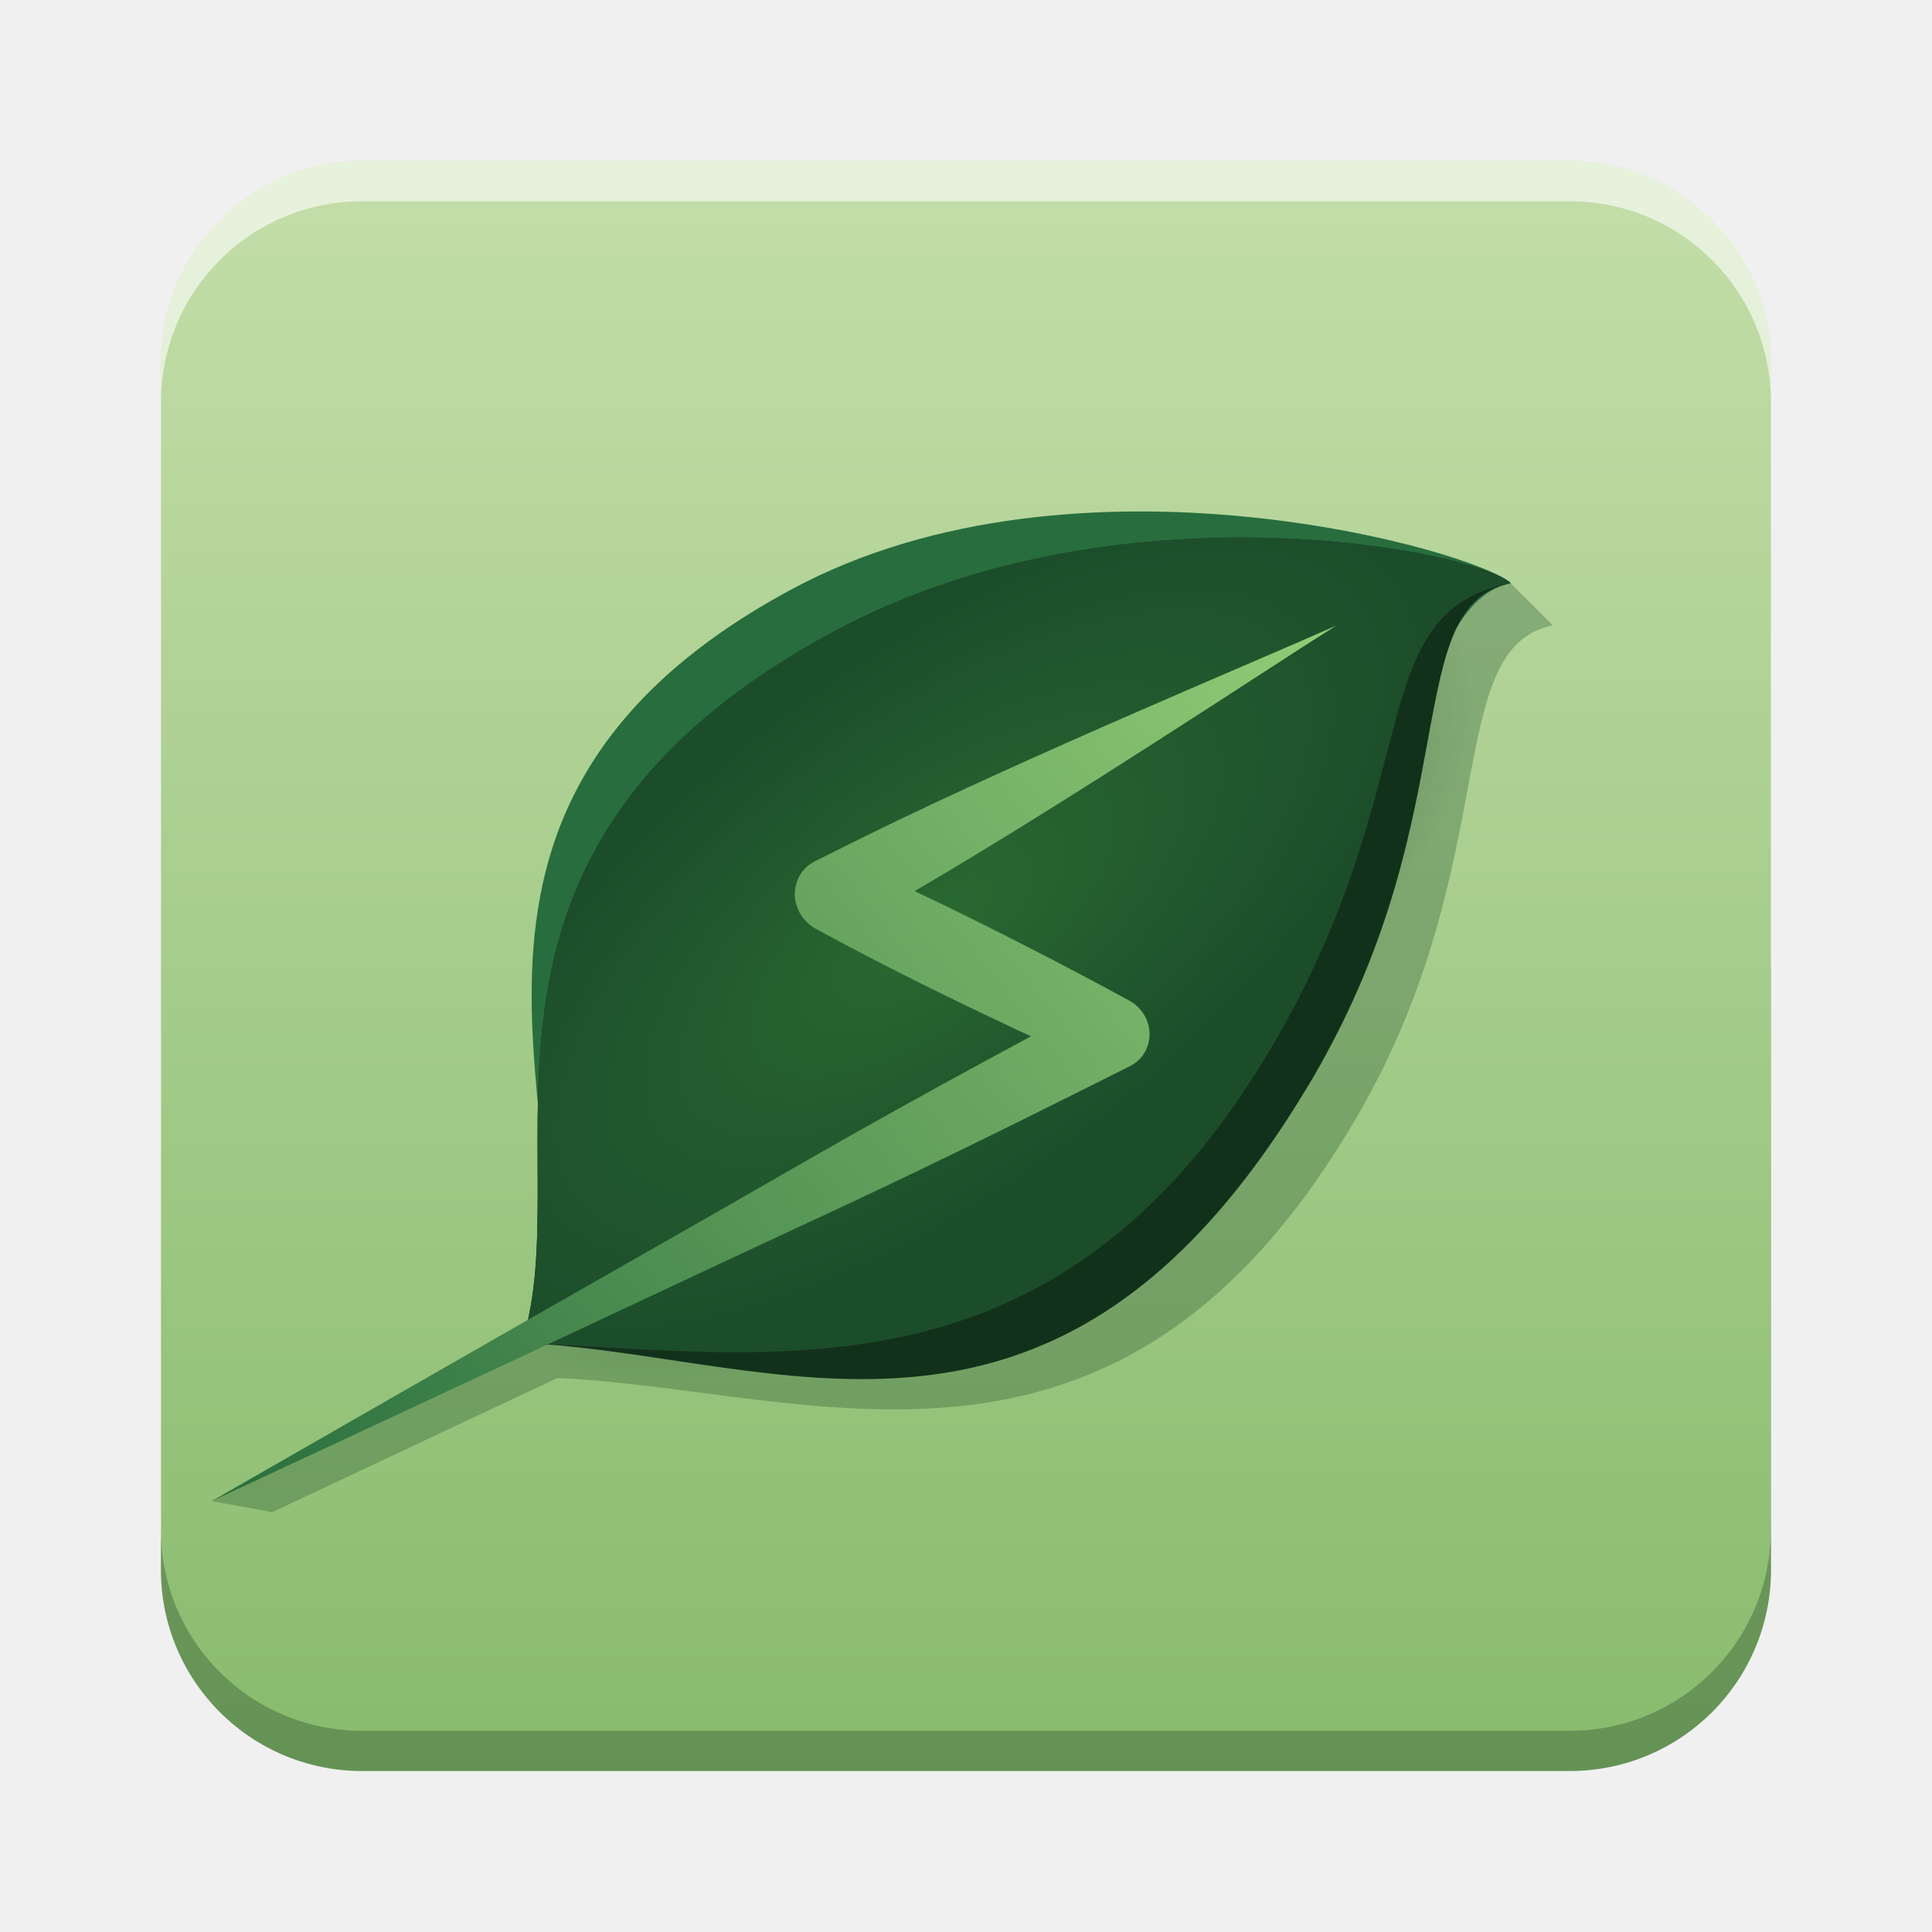
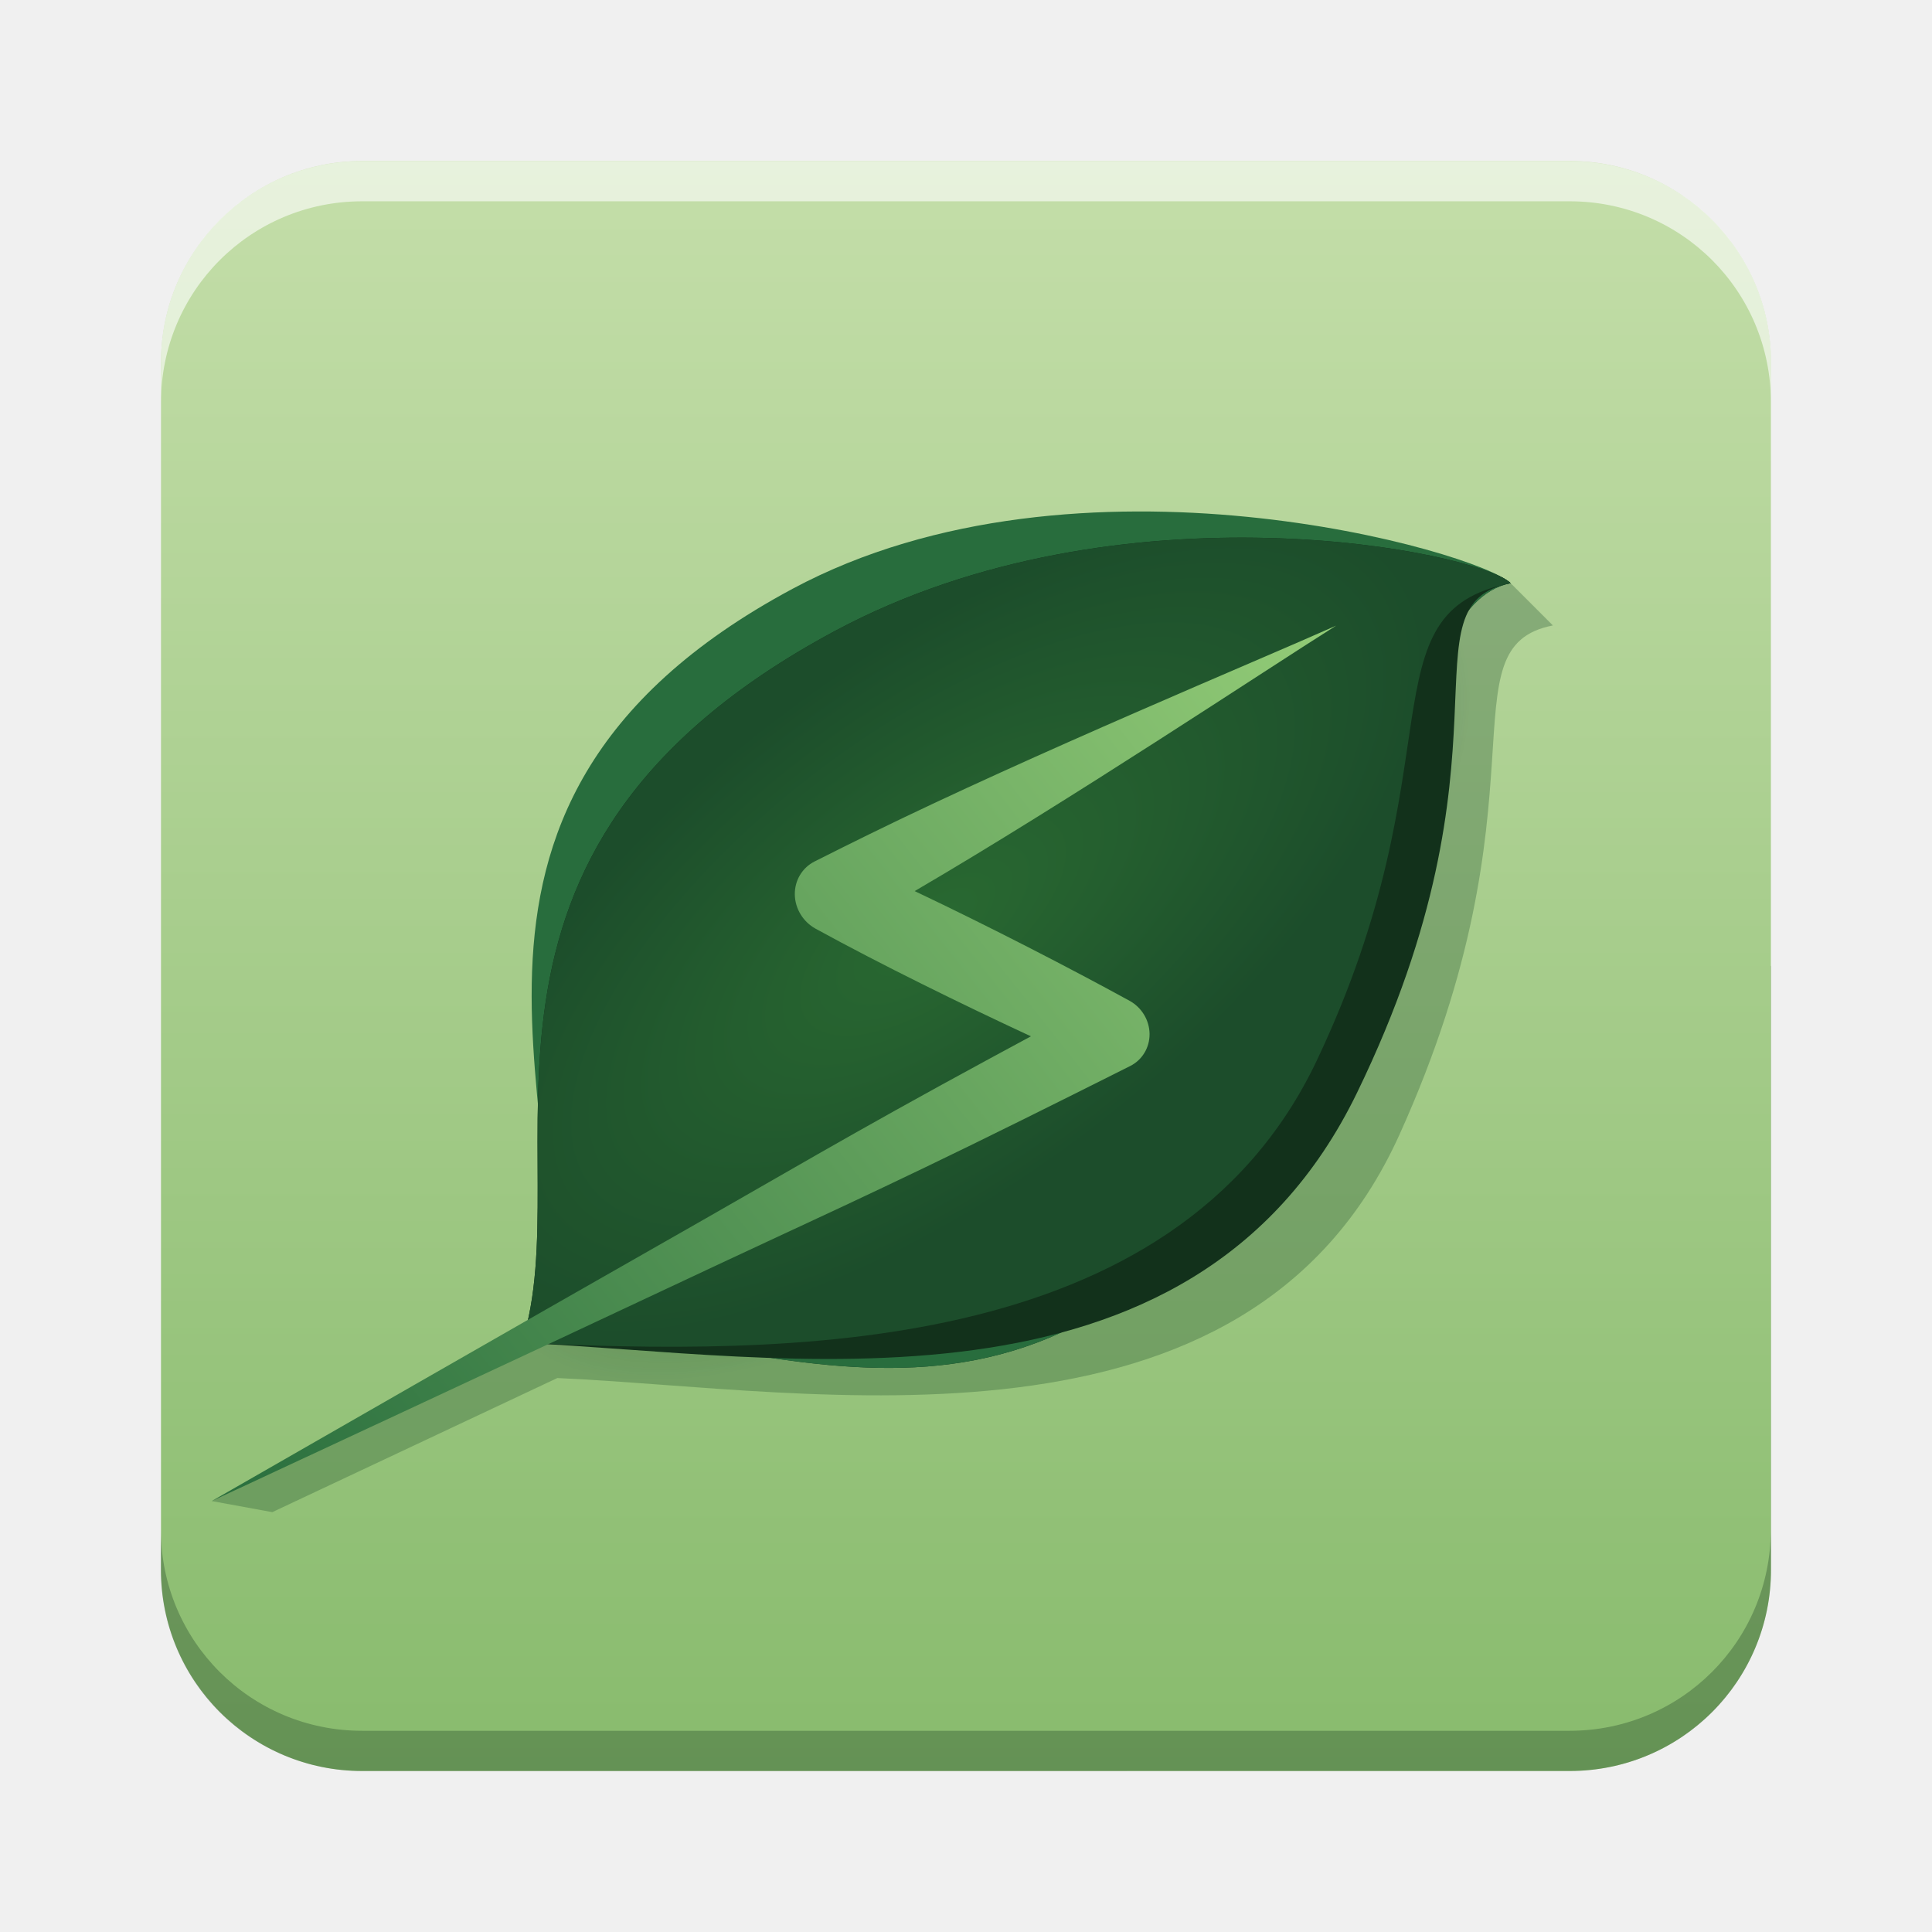
- <svg xmlns="http://www.w3.org/2000/svg" version="1.1" viewBox="0 0 48 48" xml:space="preserve">
-   <defs>
+ <svg xmlns="http://www.w3.org/2000/svg" version="1.1" viewBox="0 0 48 48" xml:space="preserve" id="svg51">
+   <defs id="defs27">
    <linearGradient id="j" x1="6.615" x2="6.615" y1="1.059" y2="11.642" gradientTransform="matrix(3.7795 0 0 3.7795 .0013289 .0013308)" gradientUnits="userSpaceOnUse">
-       <stop stop-color="#c4dea9" offset="0" />
-       <stop stop-color="#88bb6d" offset="1" />
+       <stop stop-color="#c4dea9" offset="0" id="stop2" />
+       <stop stop-color="#88bb6d" offset="1" id="stop4" />
    </linearGradient>
    <radialGradient id="radialGradient15962" cx="24.105" cy="20.842" r="11.582" gradientTransform="matrix(1.005 -.7645 .34092 .44818 -8.149 32.061)" gradientUnits="userSpaceOnUse">
-       <stop stop-color="#296931" offset="0" />
-       <stop stop-color="#112f1a" offset="1" />
+       <stop stop-color="#296931" offset="0" id="stop7" />
+       <stop stop-color="#112f1a" offset="1" id="stop9" />
    </radialGradient>
    <radialGradient id="radialGradient17084" cx="24.105" cy="20.842" r="11.582" gradientTransform="matrix(1.005 -.7645 .34092 .44818 -7.0992 33.11)" gradientUnits="userSpaceOnUse">
-       <stop stop-color="#456929" offset="0" />
-       <stop stop-color="#1c4d2b" stop-opacity=".307" offset="1" />
+       <stop stop-color="#456929" offset="0" id="stop12" />
+       <stop stop-color="#1c4d2b" stop-opacity=".307" offset="1" id="stop14" />
    </radialGradient>
    <radialGradient id="radialGradient18752" cx="24.105" cy="20.842" r="11.582" gradientTransform="matrix(1.005 -.7645 .34092 .44818 -8.149 32.061)" gradientUnits="userSpaceOnUse">
-       <stop stop-color="#296931" offset="0" />
-       <stop stop-color="#1c4d2b" offset="1" />
+       <stop stop-color="#296931" offset="0" id="stop17" />
+       <stop stop-color="#1c4d2b" offset="1" id="stop19" />
    </radialGradient>
    <linearGradient id="linearGradient18776" x1="5.261" x2="33.194" y1="37.568" y2="15.544" gradientUnits="userSpaceOnUse">
-       <stop stop-color="#286d3d" offset="0" />
-       <stop stop-color="#93cc77" offset="1" />
+       <stop stop-color="#286d3d" offset="0" id="stop22" />
+       <stop stop-color="#93cc77" offset="1" id="stop24" />
    </linearGradient>
  </defs>
-   <rect x="4" y="4" width="40" height="40" rx="5" ry="5" fill="url(#j)" stroke-width="3.78" paint-order="stroke fill markers" />
-   <path d="m37.531 14.489c-0.775-0.775-9.688-2.618-16.792 1.19-10.257 5.498-5.929 12.693-7.405 17.234 6.386 0.284 13.005 4.581 19.373-6.294 2.199-3.755 2.073-11.592 4.824-12.13z" fill="url(#radialGradient15962)" stroke-width="1.05" />
-   <path d="m38.581 15.539c-0.147-0.147-1.05-1.05-1.05-1.05s-11.103-2.02-16.792 1.19c-8.757 4.942-5.255 18.23-7.776 17.684l-7.703 3.93 1.505 0.276 7.082-3.332c6.386 0.284 13.963 3.732 19.91-6.568 3.608-6.25 2.073-11.592 4.824-12.13z" fill="url(#radialGradient17084)" stroke-width="1.05" />
-   <path d="m8.997 4.002a4.989 4.989 0 0 0-4.997 4.997v1.002c0-2.77 2.23-5 5-5h29.998c2.77 0 5 2.23 5 5v14.003h0.004v-15.001a4.989 4.989 0 0 0-5-5z" fill="#fff" opacity=".6" stroke-width="3.78" />
-   <g>
-     <path d="m8.994 44a4.989 4.989 0 0 1-4.997-4.997v-1.002c0 2.77 2.23 5 5 5h29.998c2.77 0 5-2.23 5-5v-14.003h0.004v15.001a4.989 4.989 0 0 1-5 5z" fill="#12311b" opacity=".3" stroke-width="3.978" />
-     <g stroke-width="1.05">
-       <path d="m37.531 14.489c-0.775-0.775-10.738-3.667-17.841 0.14-10.257 5.498-4.879 13.743-6.356 18.284 6.386 0.284 13.005 4.581 19.373-6.294 2.199-3.755 2.073-11.592 4.824-12.13z" fill="#286d3d" />
-       <path d="m37.531 14.489c-0.775-0.775-9.688-2.618-16.792 1.19-10.257 5.498-6.299 13.143-7.776 17.684 6.386 0.284 13.442 4.17 19.744-6.744 3.725-6.453 2.073-11.592 4.824-12.13z" fill="#12311b" />
-       <path d="m37.531 14.489c-0.775-0.775-9.688-2.618-16.792 1.19-10.257 5.498-6.299 13.143-7.776 17.684 6.386 0.284 13.454 1.62 18.741-7.538 3.767-6.525 2.142-10.616 5.827-11.336z" fill="url(#radialGradient18752)" />
+   <rect x="4" y="4" width="40" height="40" rx="5" ry="5" fill="url(#j)" stroke-width="3.78" paint-order="stroke fill markers" id="rect29" />
+   <path d="m37.531 14.489c-0.775-0.775-9.688-2.618-16.792 1.19-10.257 5.498-5.929 12.693-7.405 17.234 6.386 0.284 13.005 4.581 19.373-6.294 2.199-3.755 2.073-11.592 4.824-12.13z" fill="url(#radialGradient15962)" stroke-width="1.05" id="path31" />
+   <path d="m 38.581,15.539 c -0.147,-0.147 -1.05,-1.05 -1.05,-1.05 0,0 -11.103,-2.02 -16.792,1.19 -8.757,4.942 -5.255,18.23 -7.776,17.684 l -7.703,3.93 1.505,0.276 7.082,-3.332 c 6.386,0.284 17.119,2.356 20.919,-6.04 C 38.566,19.801 35.831,16.077 38.581,15.539 Z" fill="url(#radialGradient17084)" stroke-width="1.05" id="path33" />
+   <path d="m8.997 4.002a4.989 4.989 0 0 0-4.997 4.997v1.002c0-2.77 2.23-5 5-5h29.998c2.77 0 5 2.23 5 5v14.003h0.004v-15.001a4.989 4.989 0 0 0-5-5z" fill="#fff" opacity=".6" stroke-width="3.78" id="path35" />
+   <g id="g47">
+     <path d="m8.994 44a4.989 4.989 0 0 1-4.997-4.997v-1.002c0 2.77 2.23 5 5 5h29.998c2.77 0 5-2.23 5-5v-14.003h0.004v15.001a4.989 4.989 0 0 1-5 5z" fill="#12311b" opacity=".3" stroke-width="3.978" id="path37" />
+     <g stroke-width="1.05" id="g45">
+       <path d="m37.531 14.489c-0.775-0.775-10.738-3.667-17.841 0.14-10.257 5.498-4.879 13.743-6.356 18.284 6.386 0.284 13.005 4.581 19.373-6.294 2.199-3.755 2.073-11.592 4.824-12.13z" fill="#286d3d" id="path39" />
+       <path d="m 37.531,14.489 c -0.775,-0.775 -9.688,-2.618 -16.792,1.19 -10.257,5.498 -6.299,13.143 -7.776,17.684 6.386,0.284 16.636,2.263 20.753,-6.216 C 37.833,18.669 34.781,15.027 37.531,14.489 Z" fill="#12311b" id="path41" />
+       <path d="m 37.531,14.489 c -0.775,-0.775 -9.688,-2.618 -16.792,1.19 -10.257,5.498 -6.299,13.143 -7.776,17.684 6.386,0.284 16.214,0.439 19.75,-7.01 C 36.249,18.904 33.846,15.209 37.531,14.489 Z" fill="url(#radialGradient18752)" id="path43" />
    </g>
  </g>
-   <path d="m33.193 15.545c-1.935 0.865-7.511 3.175-11.609 5.188-0.433 0.212-0.882 0.436-1.346 0.67a0.964 0.924 45.303 0 0 0.025 1.67c1.622 0.89 3.625 1.873 5.35 2.674-0.357 0.192-0.701 0.378-1.027 0.555-3.518 1.906-5.177 2.907-8.092 4.562-3.442 1.955-9.362 5.358-11.234 6.43 1.955-0.913 8.148-3.79 11.729-5.477 3.033-1.428 4.808-2.209 8.393-3.986 0.813-0.403 1.718-0.854 2.697-1.346a0.932 0.899 45.461 0 0-0.016-1.621c-1.447-0.793-3.452-1.83-5.338-2.725 3.903-2.282 8.718-5.493 10.469-6.594z" fill="url(#linearGradient18776)" stroke-width="1.05" />
+   <path d="m33.193 15.545c-1.935 0.865-7.511 3.175-11.609 5.188-0.433 0.212-0.882 0.436-1.346 0.67a0.964 0.924 45.303 0 0 0.025 1.67c1.622 0.89 3.625 1.873 5.35 2.674-0.357 0.192-0.701 0.378-1.027 0.555-3.518 1.906-5.177 2.907-8.092 4.562-3.442 1.955-9.362 5.358-11.234 6.43 1.955-0.913 8.148-3.79 11.729-5.477 3.033-1.428 4.808-2.209 8.393-3.986 0.813-0.403 1.718-0.854 2.697-1.346a0.932 0.899 45.461 0 0-0.016-1.621c-1.447-0.793-3.452-1.83-5.338-2.725 3.903-2.282 8.718-5.493 10.469-6.594z" fill="url(#linearGradient18776)" stroke-width="1.05" id="path49" />
</svg>
